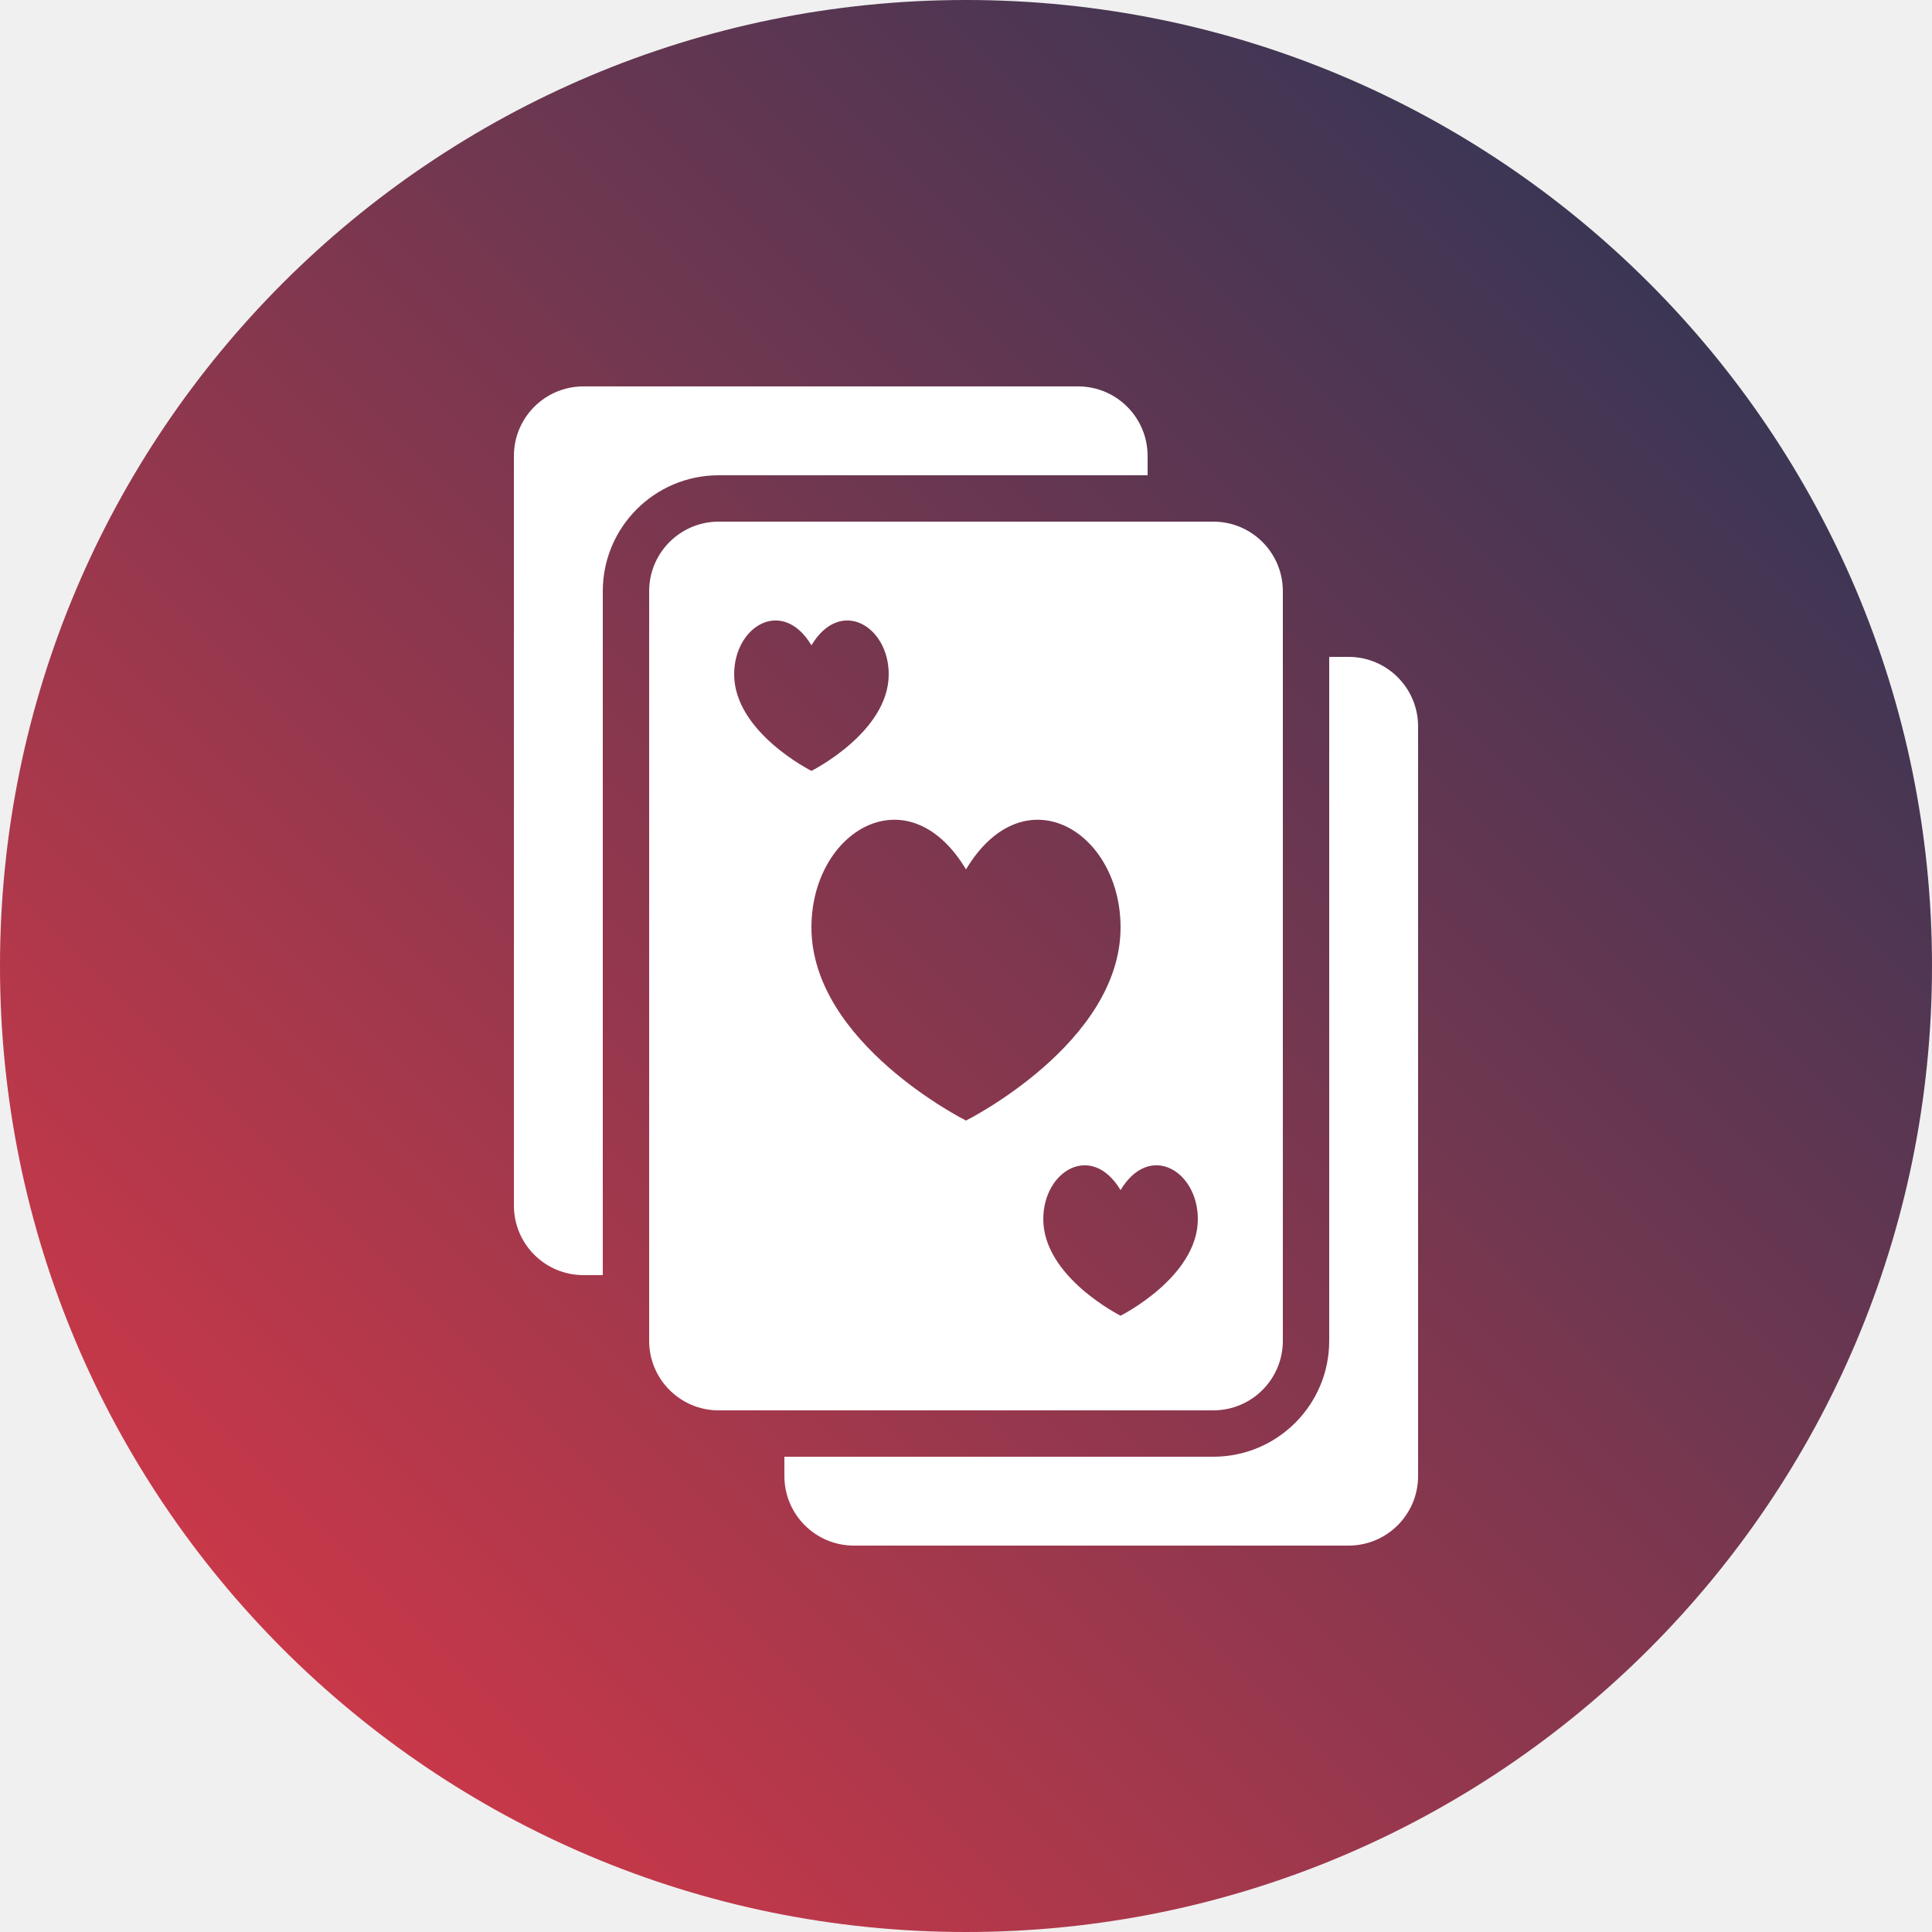
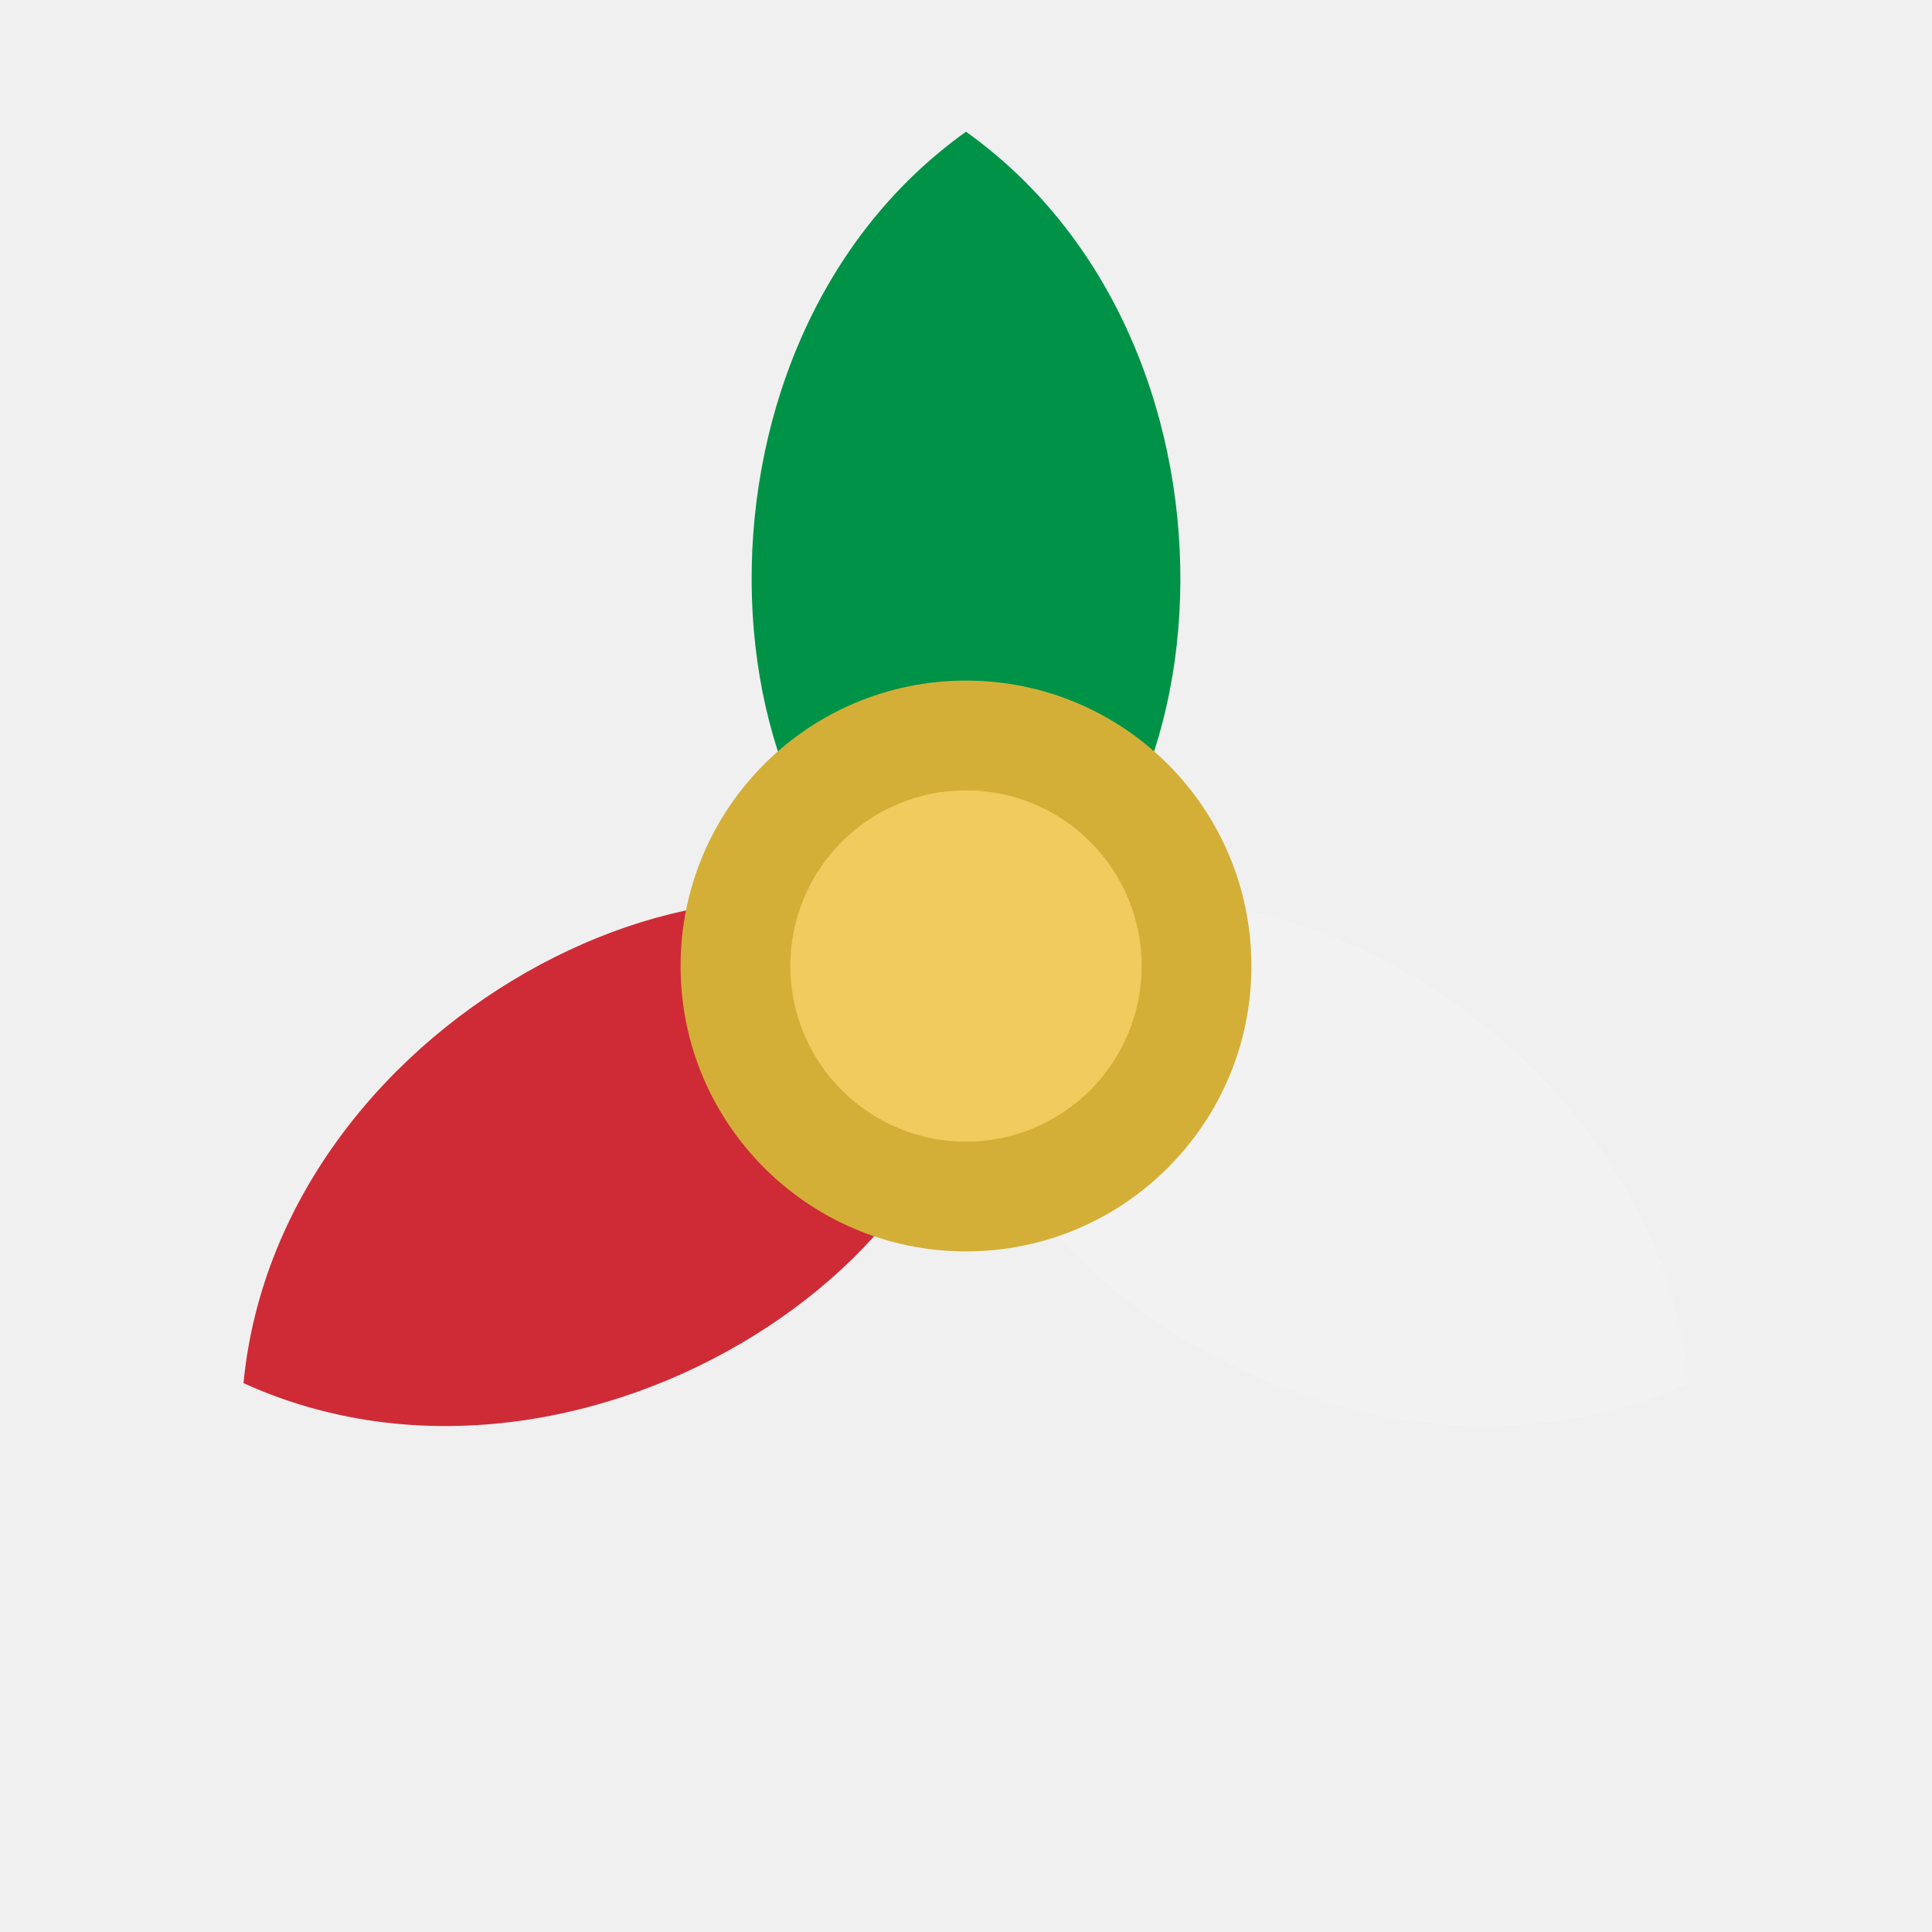
- <svg xmlns="http://www.w3.org/2000/svg" viewBox="0 0 500 500" width="100%" height="100%">
-   <defs>
-     <linearGradient id="bgGrad" x1="0%" y1="100%" x2="100%" y2="0%">
-       <stop offset="0%" stop-color="#e63946" />
-       <stop offset="100%" stop-color="#1d3557" />
-     </linearGradient>
-     <mask id="cards-mask">
-       <rect width="100%" height="100%" fill="black" />
-       <rect x="133" y="100" width="164" height="230" rx="18" fill="white" />
-       <rect x="203" y="170" width="164" height="230" rx="18" fill="white" />
-       <rect x="156" y="123" width="188" height="254" rx="30" fill="black" />
-       <rect x="168" y="135" width="164" height="230" rx="18" fill="white" />
-       <g fill="black">
-         <path d="M 0 -10 C -15 -35 -40 -20 -40 5 C -40 35 0 55 0 55 C 0 55 40 35 40 5 C 40 -20 15 -35 0 -10 Z" transform="translate(250, 235) scale(1.0)" />
-         <path d="M 0 -10 C -15 -35 -40 -20 -40 5 C -40 35 0 55 0 55 C 0 55 40 35 40 5 C 40 -20 15 -35 0 -10 Z" transform="translate(210, 172) scale(0.5)" />
-         <path d="M 0 -10 C -15 -35 -40 -20 -40 5 C -40 35 0 55 0 55 C 0 55 40 35 40 5 C 40 -20 15 -35 0 -10 Z" transform="translate(290, 313) scale(0.5)" />
-       </g>
-     </mask>
-   </defs>
-   <circle cx="250" cy="250" r="250" fill="url(#bgGrad)" />
-   <rect width="100%" height="100%" fill="white" mask="url(#cards-mask)" />
+ <svg xmlns="http://www.w3.org/2000/svg" viewBox="0 0 44 44" fill="none">
+   <path d="M22,22 C16,20 15,8 22,3 C29,8 28,20 22,22Z" fill="#009246" />
+   <path d="M22,22 C16,20 15,8 22,3 C29,8 28,20 22,22Z" fill="#f2f2f2" transform="rotate(120 22 22)" />
+   <path d="M22,22 C16,20 15,8 22,3 C29,8 28,20 22,22Z" fill="#ce2b37" transform="rotate(240 22 22)" />
+   <circle cx="22" cy="22" r="6.5" fill="#d4af37" />
+   <circle cx="22" cy="22" r="4" fill="#f0cc5e" />
</svg>
